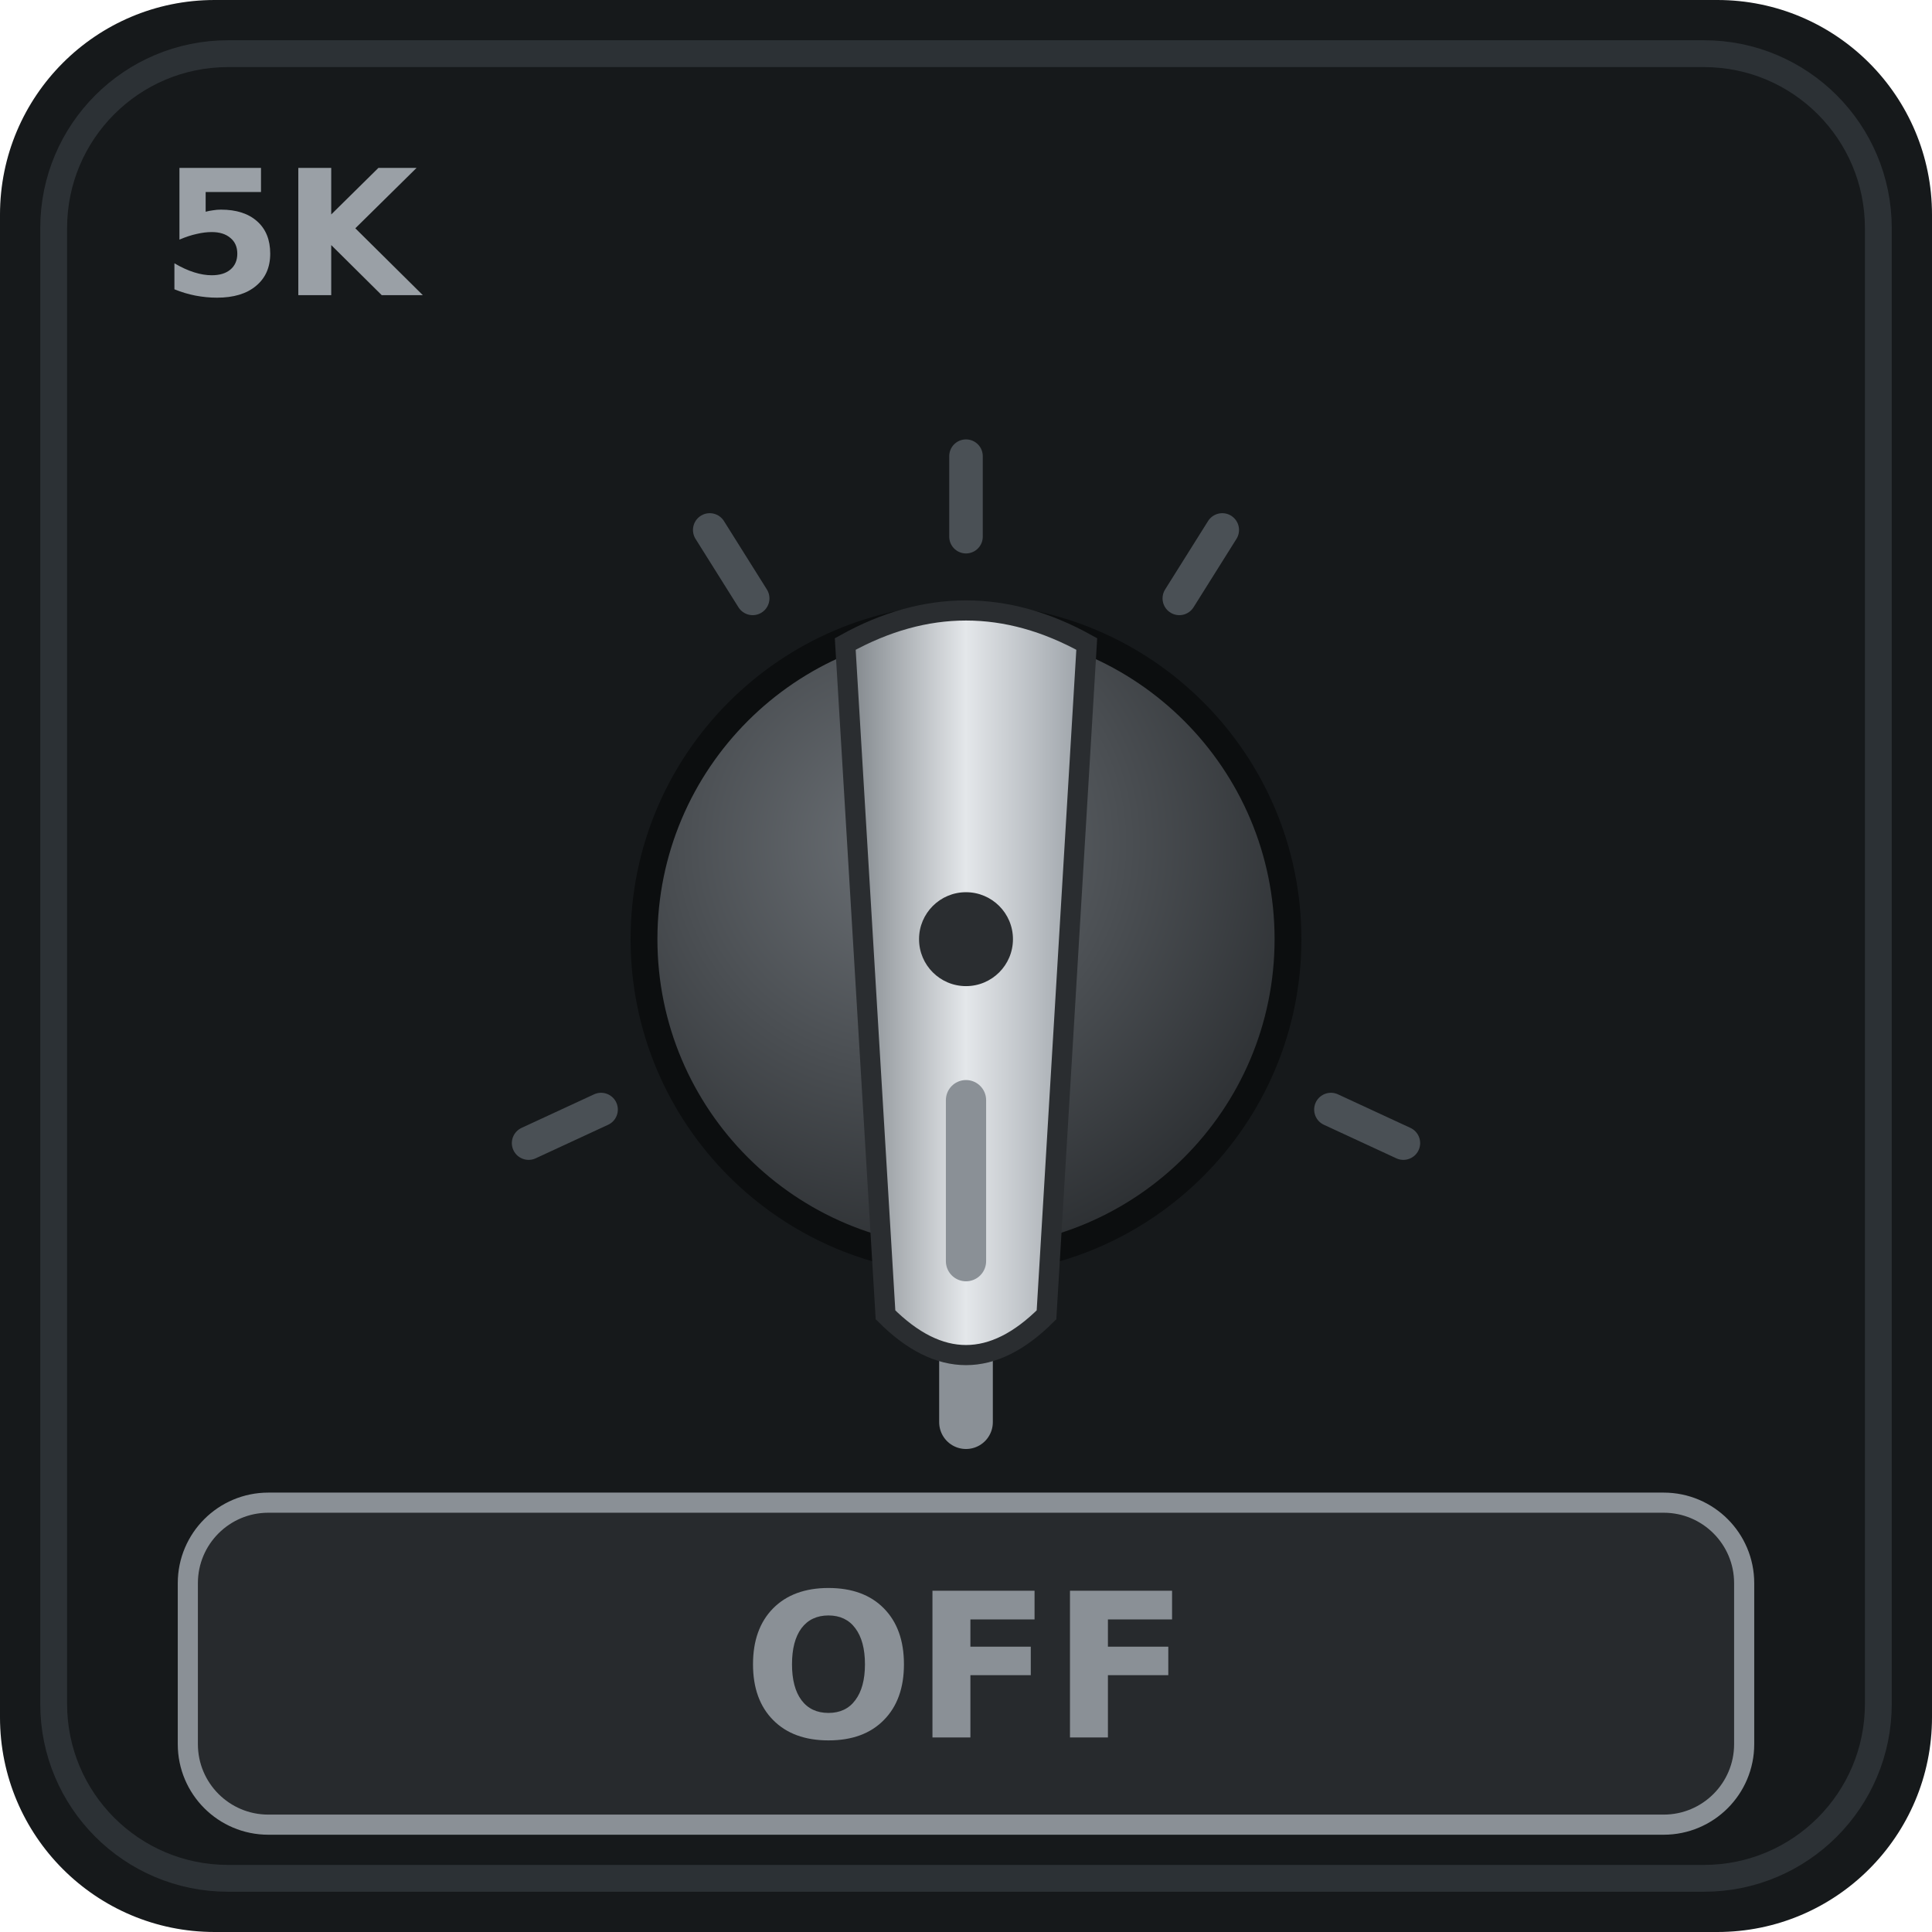
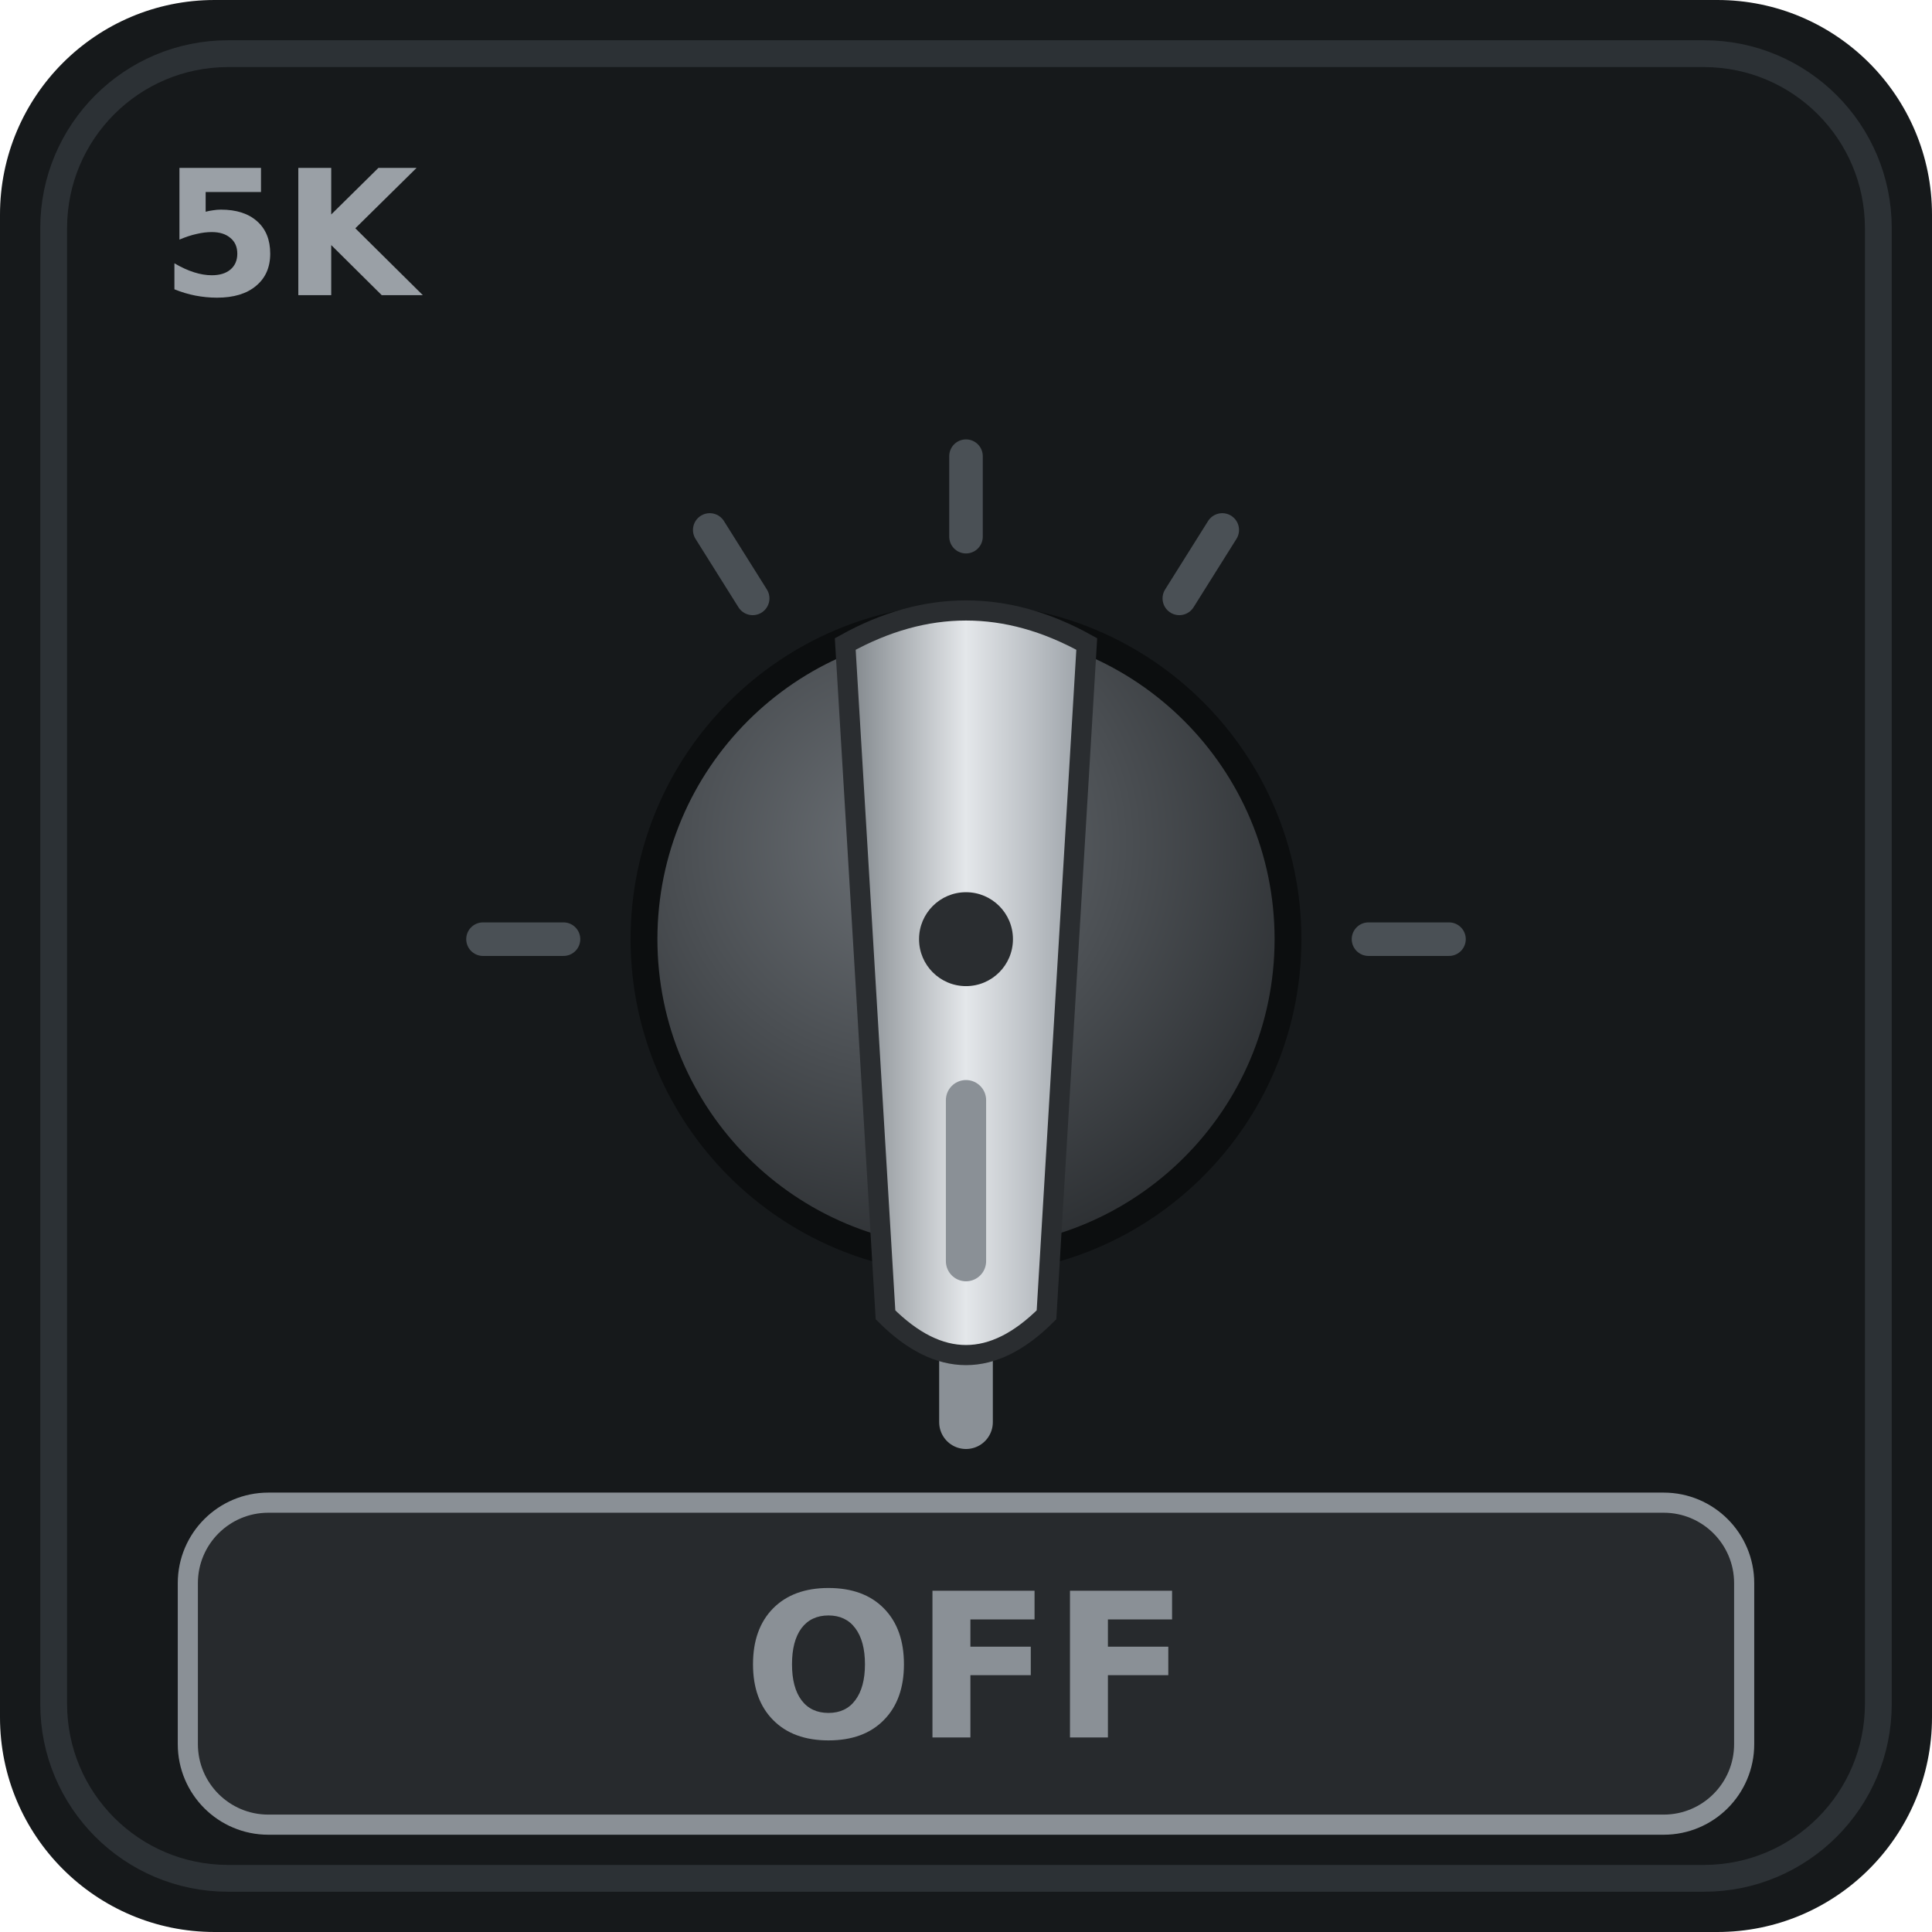
<svg xmlns="http://www.w3.org/2000/svg" width="144" height="144" viewBox="0 0 144 144">
  <defs>
    <radialGradient id="k" cx="40%" cy="35%" r="70%">
      <stop offset="0" stop-color="#6b7075" />
      <stop offset="1" stop-color="#2a2d30" />
    </radialGradient>
    <linearGradient id="lev" x1="0" x2="1">
      <stop offset="0" stop-color="#9aa0a6" />
      <stop offset="0.5" stop-color="#e4e7ea" />
      <stop offset="1" stop-color="#7d8388" />
    </linearGradient>
  </defs>
  <rect width="144" height="144" rx="16" fill="#16191b" />
  <rect x="4" y="4" width="136" height="136" rx="13" fill="none" stroke="#2c3135" stroke-width="2" />
  <text x="12" y="22" font-family="DejaVu Sans" font-weight="bold" font-size="13" fill="#9aa0a6">5K</text>
  <line x1="72.0" y1="100.0" x2="72.0" y2="106.0" stroke="#8a9096" stroke-width="4" stroke-linecap="round" />
-   <line x1="44.8" y1="82.7" x2="39.4" y2="85.2" stroke="#4a5055" stroke-width="2.5" stroke-linecap="round" />
-   <line x1="99.2" y1="82.7" x2="104.6" y2="85.2" stroke="#4a5055" stroke-width="2.5" stroke-linecap="round" />
+   <line x1="42" y1="70" x2="36" y2="70" stroke="#4a5055" stroke-width="2.5" stroke-linecap="round" />
+   <line x1="102" y1="70" x2="108" y2="70" stroke="#4a5055" stroke-width="2.5" stroke-linecap="round" />
  <line x1="72.0" y1="40.0" x2="72.0" y2="34.0" stroke="#4a5055" stroke-width="2.5" stroke-linecap="round" />
  <line x1="56.1" y1="44.6" x2="52.9" y2="39.5" stroke="#4a5055" stroke-width="2.5" stroke-linecap="round" />
  <line x1="87.9" y1="44.6" x2="91.1" y2="39.5" stroke="#4a5055" stroke-width="2.5" stroke-linecap="round" />
  <circle cx="72" cy="70" r="24" fill="url(#k)" stroke="#0c0e0f" stroke-width="2" />
  <g transform="rotate(180 72 70)">
    <path d="M63,92 L66,42 Q72,36 78,42 L81,92 Q72,97 63,92 Z" fill="url(#lev)" stroke="#2a2d30" stroke-width="1.5" />
    <line x1="72" y1="46" x2="72" y2="58" stroke="#8a9096" stroke-width="3" stroke-linecap="round" />
  </g>
  <circle cx="72" cy="70" r="3.5" fill="#2a2d30" />
  <rect x="14" y="112" width="116" height="24" rx="6" fill="#8a9096" fill-opacity="0.15" stroke="#8a9096" stroke-width="1.5" />
  <text x="72" y="129.5" text-anchor="middle" font-family="DejaVu Sans" font-weight="bold" font-size="15" fill="#8a9096">OFF</text>
</svg>
